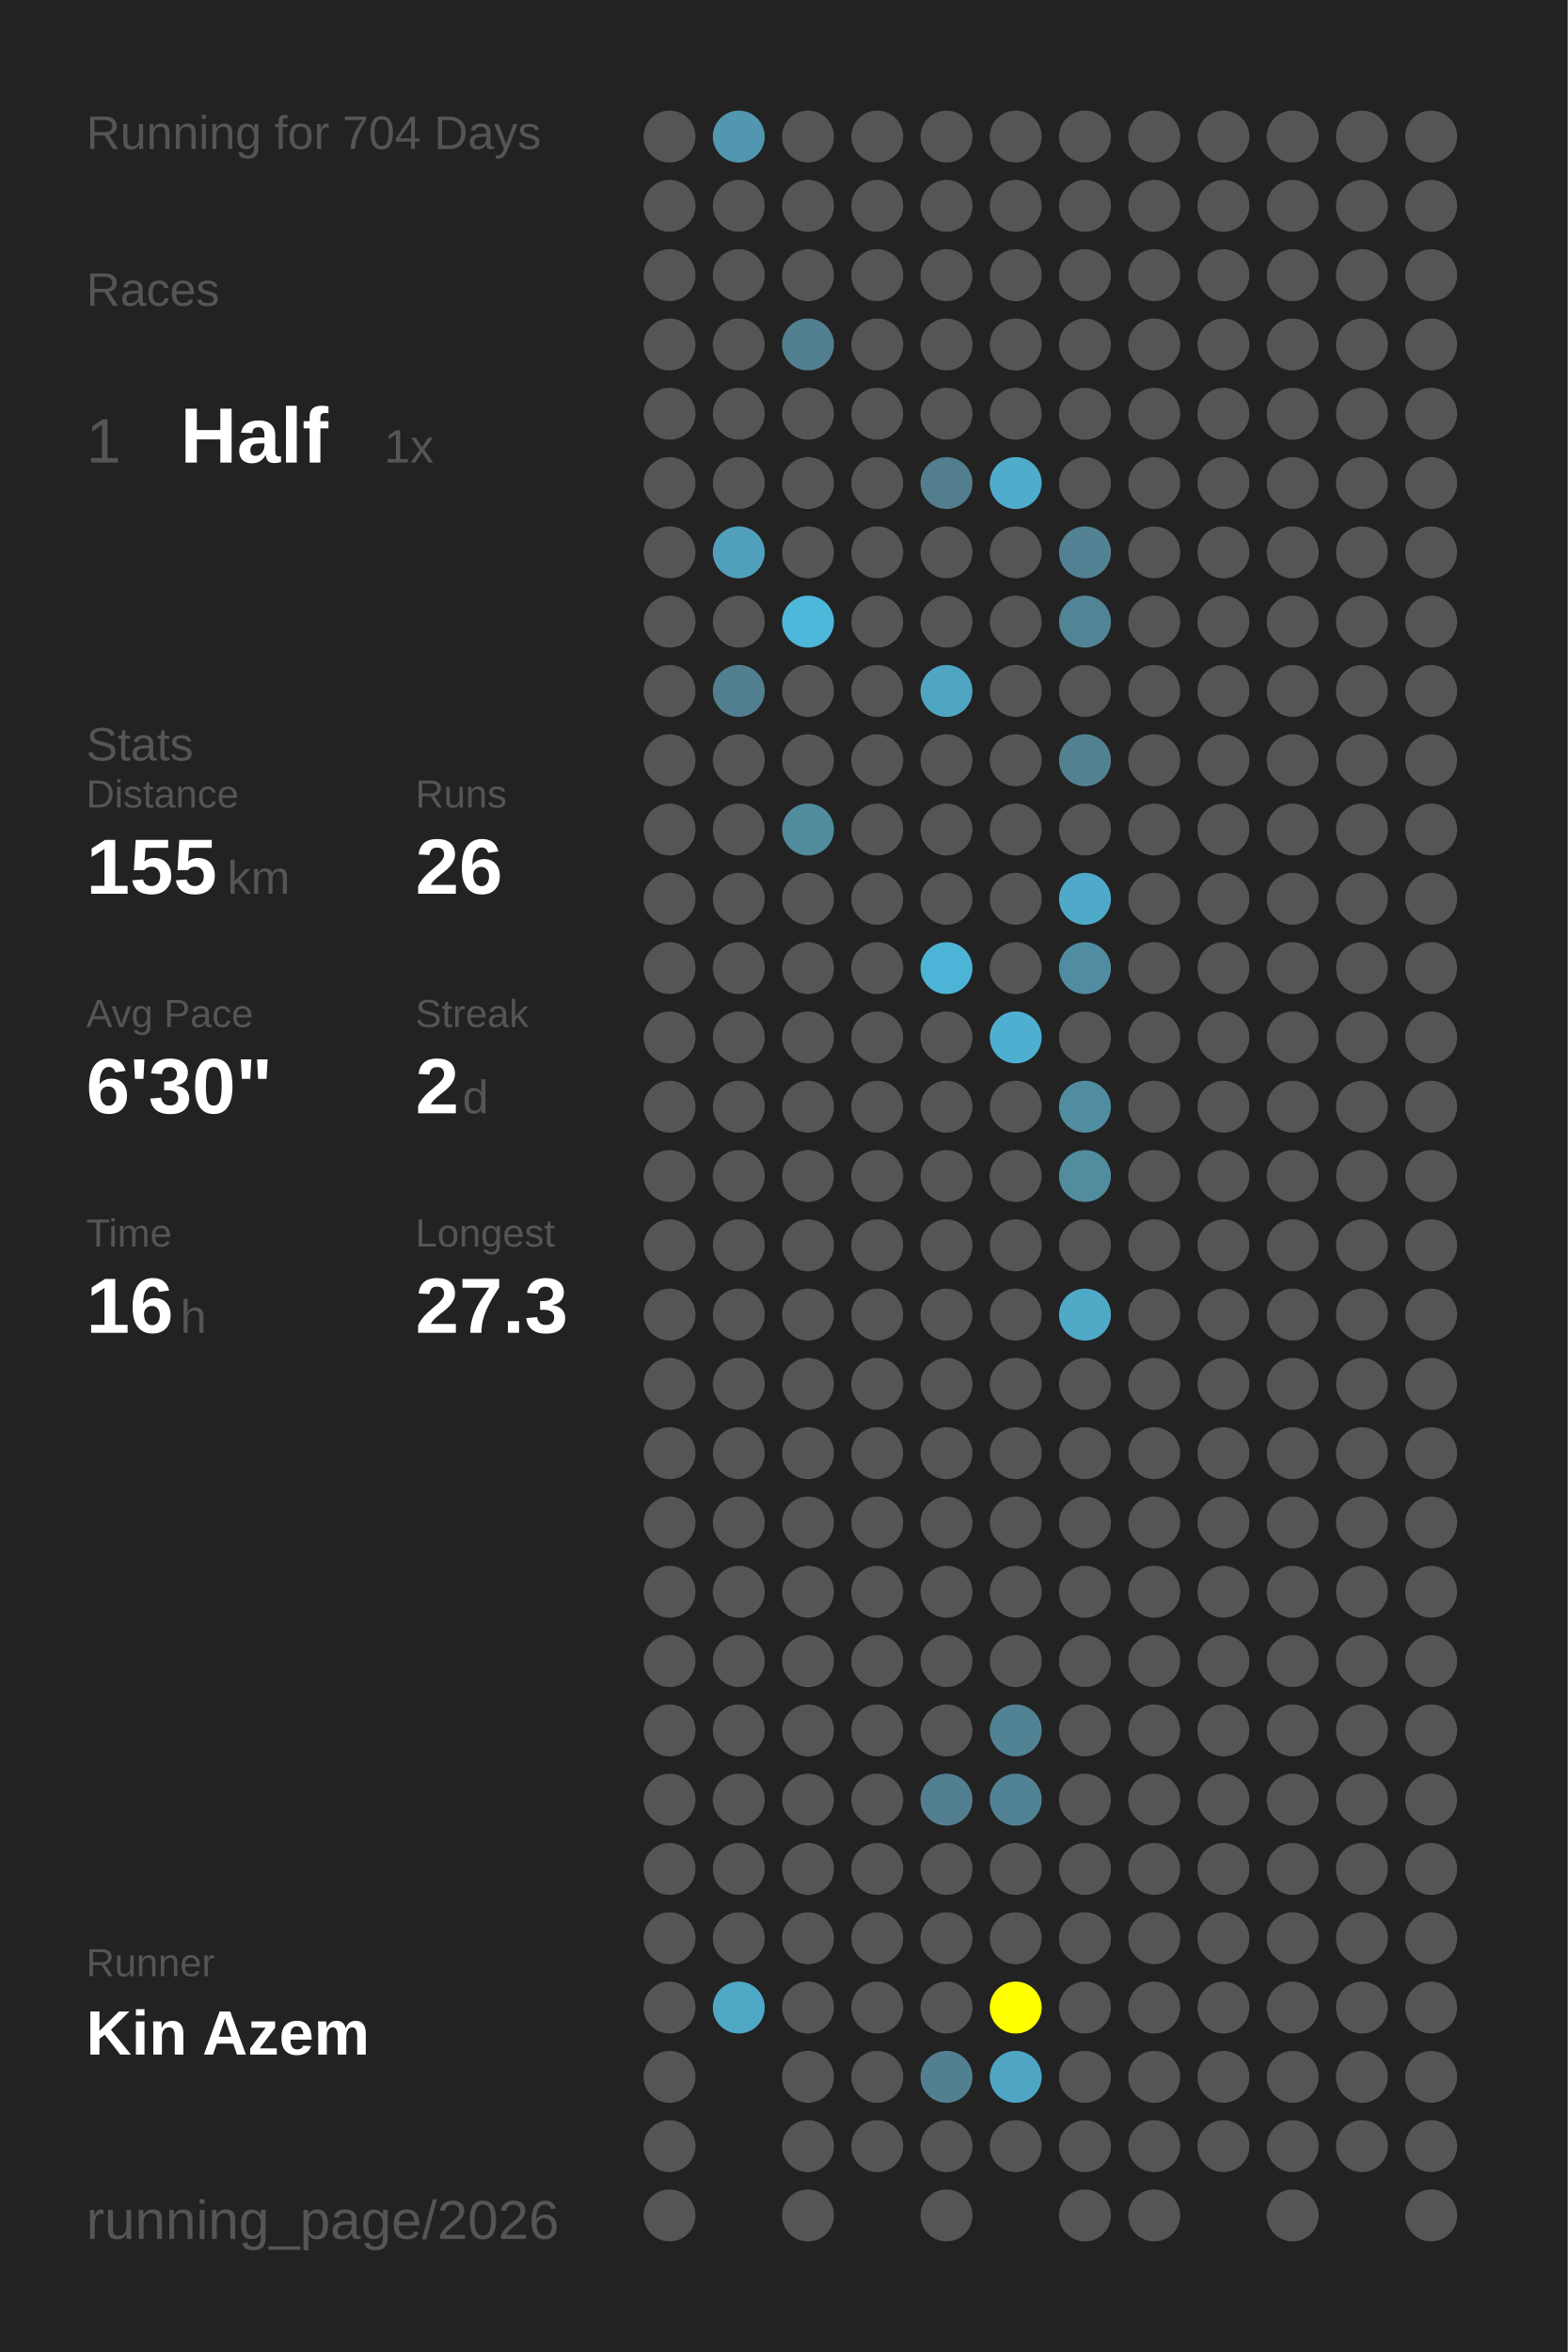
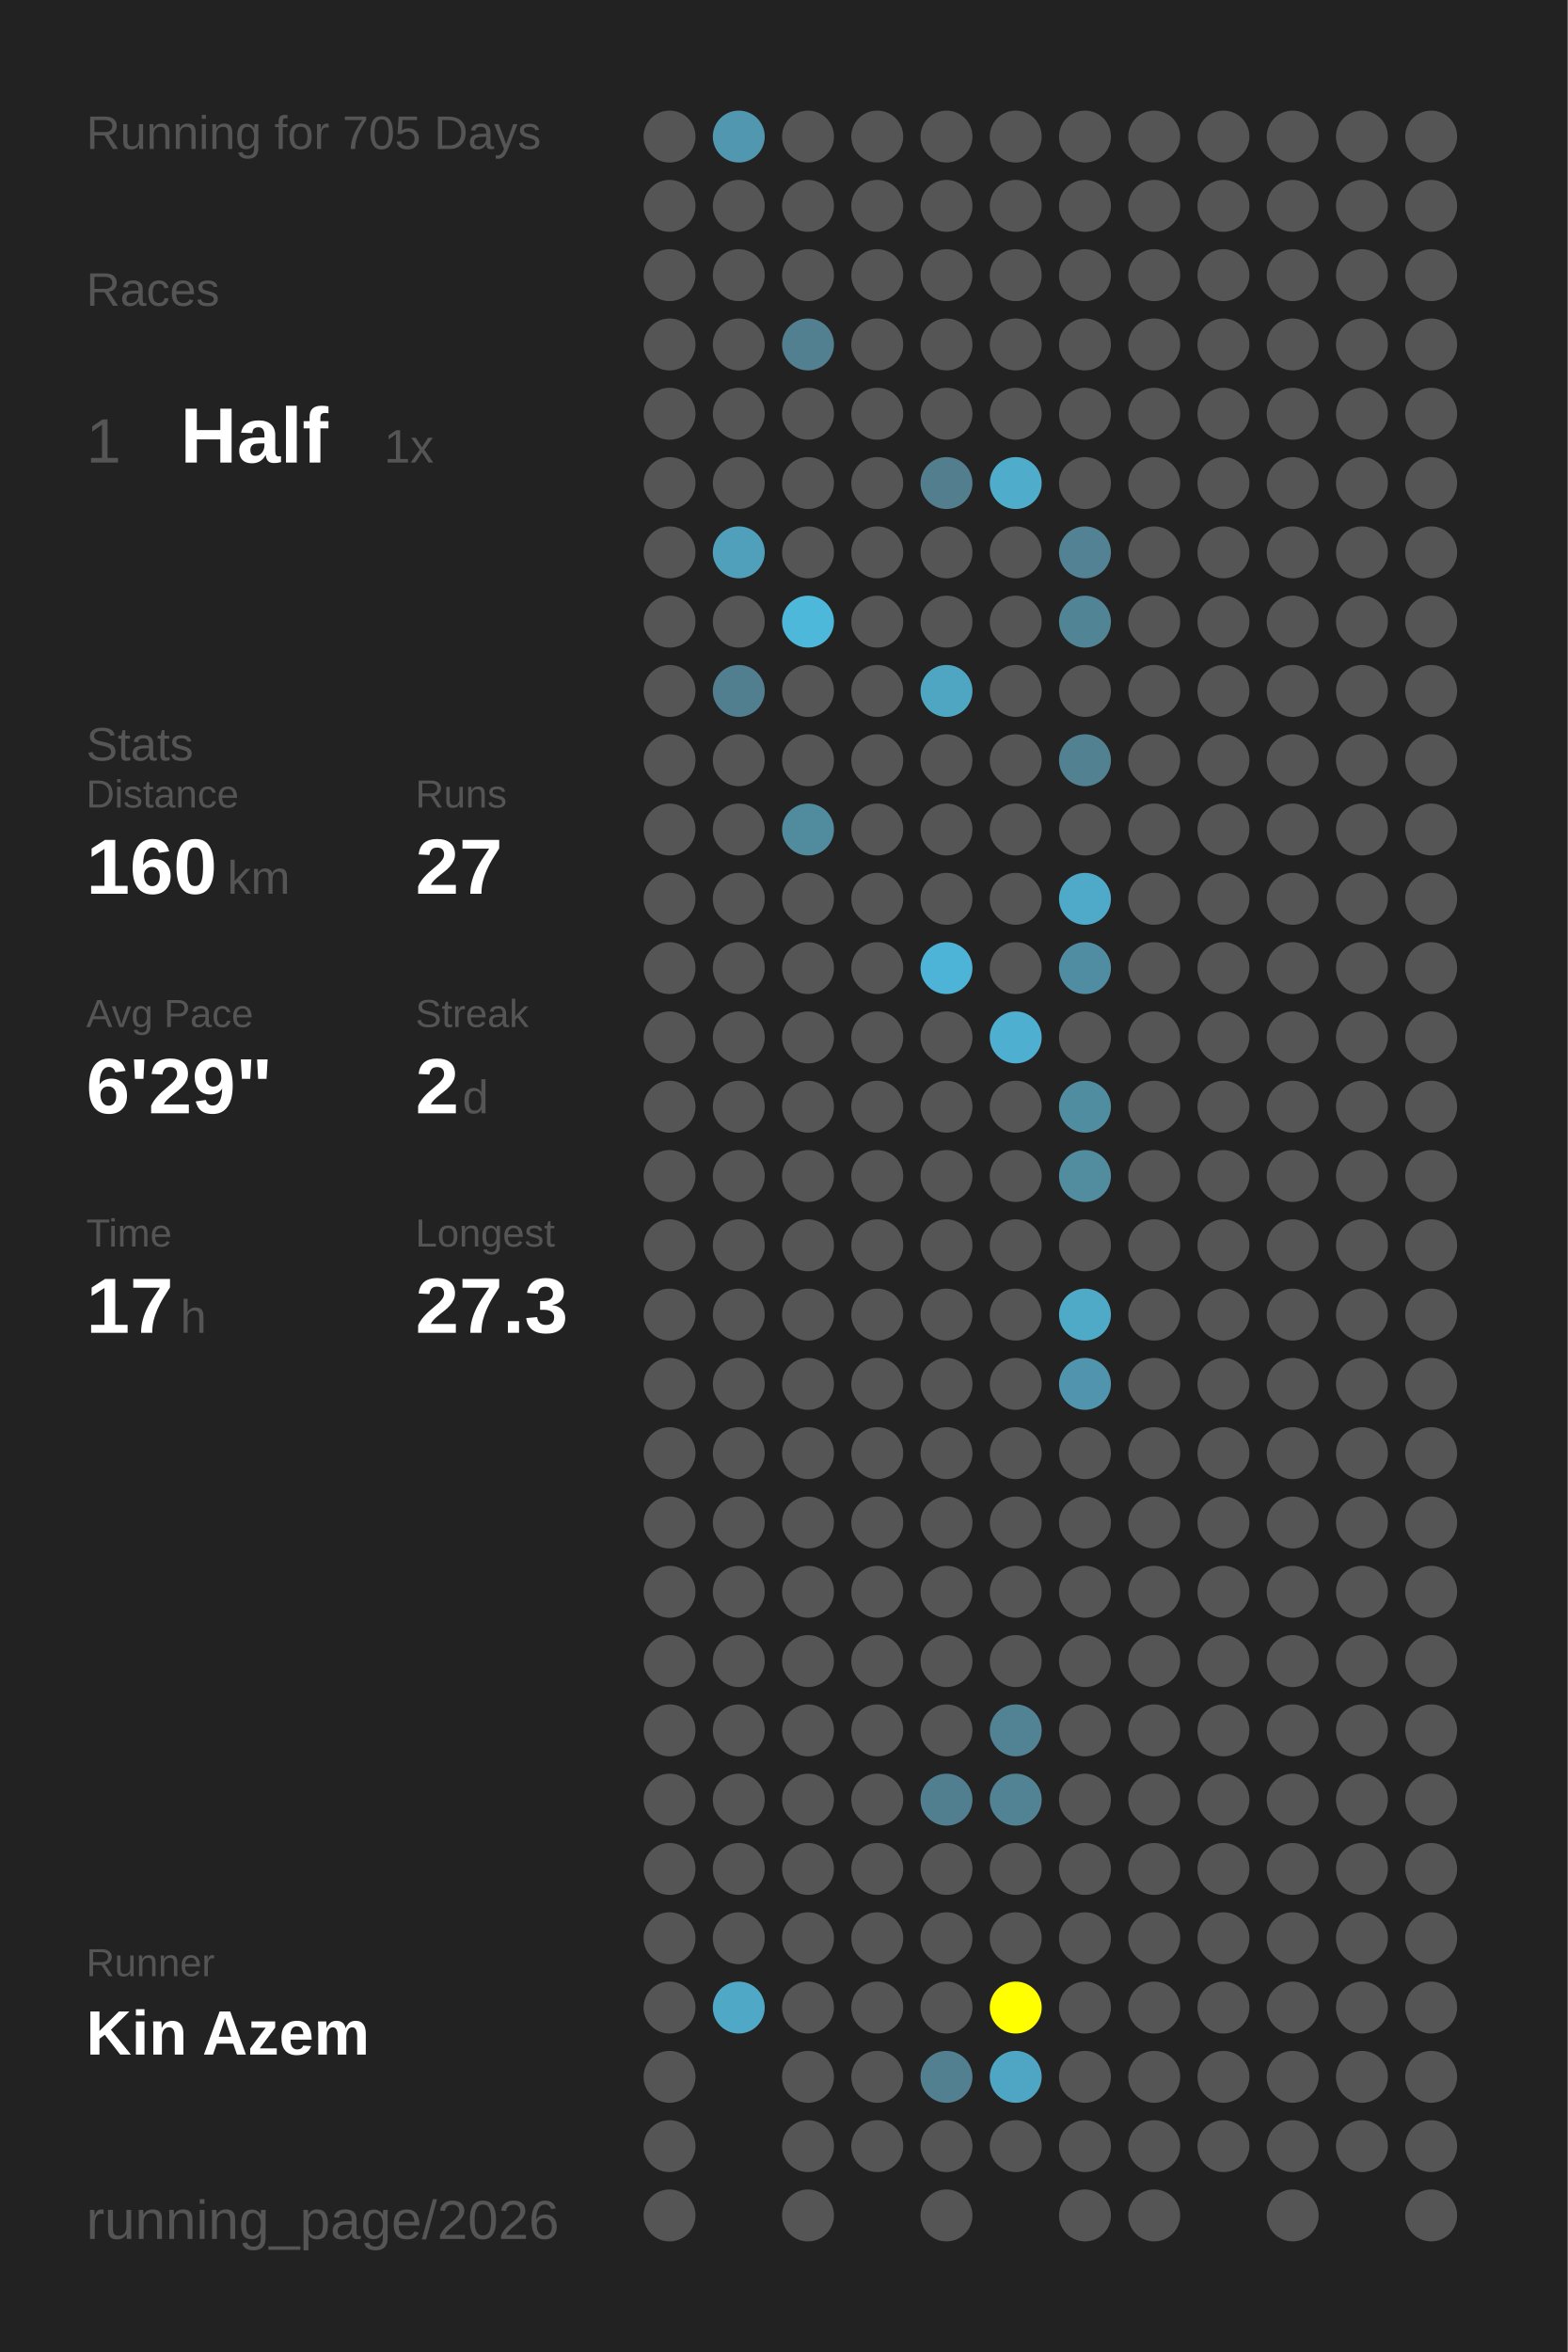
<svg xmlns="http://www.w3.org/2000/svg" baseProfile="full" height="300mm" version="1.1" viewBox="0,0,200,300" width="200mm">
  <defs />
  <rect fill="#222222" height="300" width="200" x="0" y="0" />
-   <text fill="#555555" style="font-size:6px; font-family:Arial;" x="11" y="19">Running for 704 Days</text>
+   <text fill="#555555" style="font-size:6px; font-family:Arial;" x="11" y="19">Running for 705 Days</text>
  <text fill="#555555" style="font-size:6px; font-family:Arial;" x="11" y="39">Races</text>
  <text fill="#555555" style="font-size:8px; font-family:Arial;" x="11" y="59">1</text>
  <text fill="#FFFFFF" style="font-size:10px; font-family:Arial; font-weight:bold;" x="23" y="59">Half</text>
  <text fill="#555555" style="font-size:6px; font-family:Arial;" x="49" y="59">1x</text>
  <text fill="#555555" style="font-size:6px; font-family:Arial;" x="11" y="97">Stats</text>
  <text fill="#555555" style="font-size:5px; font-family:Arial;" x="11" y="103">Distance</text>
-   <text fill="#FFFFFF" style="font-size:10px; font-family:Arial; font-weight:bold;" x="11" y="114">155</text>
+   <text fill="#FFFFFF" style="font-size:10px; font-family:Arial; font-weight:bold;" x="11" y="114">160</text>
  <text fill="#555555" style="font-size:6px; font-family:Arial;" x="29" y="114">km</text>
  <text fill="#555555" style="font-size:5px; font-family:Arial;" x="53" y="103">Runs</text>
-   <text fill="#FFFFFF" style="font-size:10px; font-family:Arial; font-weight:bold;" x="53" y="114">26</text>
+   <text fill="#FFFFFF" style="font-size:10px; font-family:Arial; font-weight:bold;" x="53" y="114">27</text>
  <text fill="#555555" style="font-size:5px; font-family:Arial;" x="11" y="131">Avg Pace</text>
-   <text fill="#FFFFFF" style="font-size:10px; font-family:Arial; font-weight:bold;" x="11" y="142">6'30"</text>
+   <text fill="#FFFFFF" style="font-size:10px; font-family:Arial; font-weight:bold;" x="11" y="142">6'29"</text>
  <text fill="#555555" style="font-size:5px; font-family:Arial;" x="53" y="131">Streak</text>
  <text fill="#FFFFFF" style="font-size:10px; font-family:Arial; font-weight:bold;" x="53" y="142">2</text>
  <text fill="#555555" style="font-size:6px; font-family:Arial;" x="59" y="142">d</text>
  <text fill="#555555" style="font-size:5px; font-family:Arial;" x="11" y="159">Time</text>
-   <text fill="#FFFFFF" style="font-size:10px; font-family:Arial; font-weight:bold;" x="11" y="170">16</text>
+   <text fill="#FFFFFF" style="font-size:10px; font-family:Arial; font-weight:bold;" x="11" y="170">17</text>
  <text fill="#555555" style="font-size:6px; font-family:Arial;" x="23" y="170">h</text>
  <text fill="#555555" style="font-size:5px; font-family:Arial;" x="53" y="159">Longest</text>
  <text fill="#FFFFFF" style="font-size:10px; font-family:Arial; font-weight:bold;" x="53" y="170">27.3</text>
  <text fill="#555555" style="font-size:5px; font-family:Arial;" x="11" y="252.065">Runner</text>
  <text fill="#FFFFFF" style="font-size:8px; font-family:Arial; font-weight:bold;" x="11" y="262.065">Kin Azem</text>
  <text fill="#555555" style="font-size:7px; font-family:Arial;" x="11" y="285.581">running_page/2026</text>
  <circle cx="85.417" cy="17.419" fill="#555555" r="3.312" />
  <circle cx="85.417" cy="26.258" fill="#555555" r="3.312" />
  <circle cx="85.417" cy="35.097" fill="#555555" r="3.312" />
  <circle cx="85.417" cy="43.935" fill="#555555" r="3.312" />
  <circle cx="85.417" cy="52.774" fill="#555555" r="3.312" />
  <circle cx="85.417" cy="61.613" fill="#555555" r="3.312" />
  <circle cx="85.417" cy="70.452" fill="#555555" r="3.312" />
  <circle cx="85.417" cy="79.29" fill="#555555" r="3.312" />
  <circle cx="85.417" cy="88.129" fill="#555555" r="3.312" />
  <circle cx="85.417" cy="96.968" fill="#555555" r="3.312" />
  <circle cx="85.417" cy="105.806" fill="#555555" r="3.312" />
  <circle cx="85.417" cy="114.645" fill="#555555" r="3.312" />
  <circle cx="85.417" cy="123.484" fill="#555555" r="3.312" />
  <circle cx="85.417" cy="132.323" fill="#555555" r="3.312" />
  <circle cx="85.417" cy="141.161" fill="#555555" r="3.312" />
  <circle cx="85.417" cy="150" fill="#555555" r="3.312" />
  <circle cx="85.417" cy="158.839" fill="#555555" r="3.312" />
  <circle cx="85.417" cy="167.677" fill="#555555" r="3.312" />
  <circle cx="85.417" cy="176.516" fill="#555555" r="3.312" />
  <circle cx="85.417" cy="185.355" fill="#555555" r="3.312" />
  <circle cx="85.417" cy="194.194" fill="#555555" r="3.312" />
  <circle cx="85.417" cy="203.032" fill="#555555" r="3.312" />
  <circle cx="85.417" cy="211.871" fill="#555555" r="3.312" />
  <circle cx="85.417" cy="220.71" fill="#555555" r="3.312" />
  <circle cx="85.417" cy="229.548" fill="#555555" r="3.312" />
  <circle cx="85.417" cy="238.387" fill="#555555" r="3.312" />
  <circle cx="85.417" cy="247.226" fill="#555555" r="3.312" />
  <circle cx="85.417" cy="256.065" fill="#555555" r="3.312" />
  <circle cx="85.417" cy="264.903" fill="#555555" r="3.312" />
  <circle cx="85.417" cy="273.742" fill="#555555" r="3.312" />
  <circle cx="85.417" cy="282.581" fill="#555555" r="3.312" />
  <circle cx="94.25" cy="17.419" fill="#5097af" r="3.312" />
  <circle cx="94.25" cy="26.258" fill="#555555" r="3.312" />
  <circle cx="94.25" cy="35.097" fill="#555555" r="3.312" />
  <circle cx="94.25" cy="43.935" fill="#555555" r="3.312" />
  <circle cx="94.25" cy="52.774" fill="#555555" r="3.312" />
  <circle cx="94.25" cy="61.613" fill="#555555" r="3.312" />
  <circle cx="94.25" cy="70.452" fill="#50a0bb" r="3.312" />
  <circle cx="94.25" cy="79.29" fill="#555555" r="3.312" />
  <circle cx="94.25" cy="88.129" fill="#527f8f" r="3.312" />
  <circle cx="94.25" cy="96.968" fill="#555555" r="3.312" />
  <circle cx="94.25" cy="105.806" fill="#555555" r="3.312" />
  <circle cx="94.25" cy="114.645" fill="#555555" r="3.312" />
  <circle cx="94.25" cy="123.484" fill="#555555" r="3.312" />
  <circle cx="94.25" cy="132.323" fill="#555555" r="3.312" />
  <circle cx="94.25" cy="141.161" fill="#555555" r="3.312" />
  <circle cx="94.25" cy="150" fill="#555555" r="3.312" />
  <circle cx="94.25" cy="158.839" fill="#555555" r="3.312" />
  <circle cx="94.25" cy="167.677" fill="#555555" r="3.312" />
  <circle cx="94.25" cy="176.516" fill="#555555" r="3.312" />
  <circle cx="94.25" cy="185.355" fill="#555555" r="3.312" />
  <circle cx="94.25" cy="194.194" fill="#555555" r="3.312" />
  <circle cx="94.25" cy="203.032" fill="#555555" r="3.312" />
  <circle cx="94.25" cy="211.871" fill="#555555" r="3.312" />
  <circle cx="94.25" cy="220.71" fill="#555555" r="3.312" />
  <circle cx="94.25" cy="229.548" fill="#555555" r="3.312" />
  <circle cx="94.25" cy="238.387" fill="#555555" r="3.312" />
  <circle cx="94.25" cy="247.226" fill="#555555" r="3.312" />
  <circle cx="94.25" cy="256.065" fill="#4fa8c6" r="3.312" />
  <circle cx="103.083" cy="17.419" fill="#555555" r="3.312" />
  <circle cx="103.083" cy="26.258" fill="#555555" r="3.312" />
  <circle cx="103.083" cy="35.097" fill="#555555" r="3.312" />
  <circle cx="103.083" cy="43.935" fill="#528090" r="3.312" />
  <circle cx="103.083" cy="52.774" fill="#555555" r="3.312" />
  <circle cx="103.083" cy="61.613" fill="#555555" r="3.312" />
  <circle cx="103.083" cy="70.452" fill="#555555" r="3.312" />
  <circle cx="103.083" cy="79.29" fill="#4eb8db" r="3.312" />
  <circle cx="103.083" cy="88.129" fill="#555555" r="3.312" />
  <circle cx="103.083" cy="96.968" fill="#555555" r="3.312" />
  <circle cx="103.083" cy="105.806" fill="#518b9e" r="3.312" />
  <circle cx="103.083" cy="114.645" fill="#555555" r="3.312" />
  <circle cx="103.083" cy="123.484" fill="#555555" r="3.312" />
  <circle cx="103.083" cy="132.323" fill="#555555" r="3.312" />
  <circle cx="103.083" cy="141.161" fill="#555555" r="3.312" />
  <circle cx="103.083" cy="150" fill="#555555" r="3.312" />
  <circle cx="103.083" cy="158.839" fill="#555555" r="3.312" />
  <circle cx="103.083" cy="167.677" fill="#555555" r="3.312" />
  <circle cx="103.083" cy="176.516" fill="#555555" r="3.312" />
  <circle cx="103.083" cy="185.355" fill="#555555" r="3.312" />
  <circle cx="103.083" cy="194.194" fill="#555555" r="3.312" />
  <circle cx="103.083" cy="203.032" fill="#555555" r="3.312" />
  <circle cx="103.083" cy="211.871" fill="#555555" r="3.312" />
  <circle cx="103.083" cy="220.71" fill="#555555" r="3.312" />
  <circle cx="103.083" cy="229.548" fill="#555555" r="3.312" />
  <circle cx="103.083" cy="238.387" fill="#555555" r="3.312" />
  <circle cx="103.083" cy="247.226" fill="#555555" r="3.312" />
  <circle cx="103.083" cy="256.065" fill="#555555" r="3.312" />
  <circle cx="103.083" cy="264.903" fill="#555555" r="3.312" />
  <circle cx="103.083" cy="273.742" fill="#555555" r="3.312" />
  <circle cx="103.083" cy="282.581" fill="#555555" r="3.312" />
  <circle cx="111.917" cy="17.419" fill="#555555" r="3.312" />
  <circle cx="111.917" cy="26.258" fill="#555555" r="3.312" />
  <circle cx="111.917" cy="35.097" fill="#555555" r="3.312" />
  <circle cx="111.917" cy="43.935" fill="#555555" r="3.312" />
  <circle cx="111.917" cy="52.774" fill="#555555" r="3.312" />
  <circle cx="111.917" cy="61.613" fill="#555555" r="3.312" />
  <circle cx="111.917" cy="70.452" fill="#555555" r="3.312" />
  <circle cx="111.917" cy="79.29" fill="#555555" r="3.312" />
  <circle cx="111.917" cy="88.129" fill="#555555" r="3.312" />
  <circle cx="111.917" cy="96.968" fill="#555555" r="3.312" />
  <circle cx="111.917" cy="105.806" fill="#555555" r="3.312" />
  <circle cx="111.917" cy="114.645" fill="#555555" r="3.312" />
  <circle cx="111.917" cy="123.484" fill="#555555" r="3.312" />
  <circle cx="111.917" cy="132.323" fill="#555555" r="3.312" />
  <circle cx="111.917" cy="141.161" fill="#555555" r="3.312" />
  <circle cx="111.917" cy="150" fill="#555555" r="3.312" />
  <circle cx="111.917" cy="158.839" fill="#555555" r="3.312" />
  <circle cx="111.917" cy="167.677" fill="#555555" r="3.312" />
  <circle cx="111.917" cy="176.516" fill="#555555" r="3.312" />
  <circle cx="111.917" cy="185.355" fill="#555555" r="3.312" />
  <circle cx="111.917" cy="194.194" fill="#555555" r="3.312" />
  <circle cx="111.917" cy="203.032" fill="#555555" r="3.312" />
  <circle cx="111.917" cy="211.871" fill="#555555" r="3.312" />
  <circle cx="111.917" cy="220.71" fill="#555555" r="3.312" />
  <circle cx="111.917" cy="229.548" fill="#555555" r="3.312" />
  <circle cx="111.917" cy="238.387" fill="#555555" r="3.312" />
  <circle cx="111.917" cy="247.226" fill="#555555" r="3.312" />
  <circle cx="111.917" cy="256.065" fill="#555555" r="3.312" />
  <circle cx="111.917" cy="264.903" fill="#555555" r="3.312" />
  <circle cx="111.917" cy="273.742" fill="#555555" r="3.312" />
  <circle cx="120.75" cy="17.419" fill="#555555" r="3.312" />
  <circle cx="120.75" cy="26.258" fill="#555555" r="3.312" />
  <circle cx="120.75" cy="35.097" fill="#555555" r="3.312" />
  <circle cx="120.75" cy="43.935" fill="#555555" r="3.312" />
  <circle cx="120.75" cy="52.774" fill="#555555" r="3.312" />
  <circle cx="120.75" cy="61.613" fill="#527e8d" r="3.312" />
  <circle cx="120.75" cy="70.452" fill="#555555" r="3.312" />
  <circle cx="120.75" cy="79.29" fill="#555555" r="3.312" />
  <circle cx="120.75" cy="88.129" fill="#4fa6c3" r="3.312" />
  <circle cx="120.75" cy="96.968" fill="#555555" r="3.312" />
  <circle cx="120.75" cy="105.806" fill="#555555" r="3.312" />
  <circle cx="120.75" cy="114.645" fill="#555555" r="3.312" />
  <circle cx="120.75" cy="123.484" fill="#4eb4d7" r="3.312" />
  <circle cx="120.75" cy="132.323" fill="#555555" r="3.312" />
  <circle cx="120.75" cy="141.161" fill="#555555" r="3.312" />
  <circle cx="120.75" cy="150" fill="#555555" r="3.312" />
  <circle cx="120.75" cy="158.839" fill="#555555" r="3.312" />
  <circle cx="120.75" cy="167.677" fill="#555555" r="3.312" />
  <circle cx="120.75" cy="176.516" fill="#555555" r="3.312" />
  <circle cx="120.75" cy="185.355" fill="#555555" r="3.312" />
  <circle cx="120.75" cy="194.194" fill="#555555" r="3.312" />
  <circle cx="120.75" cy="203.032" fill="#555555" r="3.312" />
  <circle cx="120.75" cy="211.871" fill="#555555" r="3.312" />
  <circle cx="120.75" cy="220.71" fill="#555555" r="3.312" />
  <circle cx="120.75" cy="229.548" fill="#527f8f" r="3.312" />
  <circle cx="120.75" cy="238.387" fill="#555555" r="3.312" />
  <circle cx="120.75" cy="247.226" fill="#555555" r="3.312" />
  <circle cx="120.75" cy="256.065" fill="#555555" r="3.312" />
  <circle cx="120.75" cy="264.903" fill="#528090" r="3.312" />
  <circle cx="120.75" cy="273.742" fill="#555555" r="3.312" />
  <circle cx="120.75" cy="282.581" fill="#555555" r="3.312" />
  <circle cx="129.583" cy="17.419" fill="#555555" r="3.312" />
  <circle cx="129.583" cy="26.258" fill="#555555" r="3.312" />
  <circle cx="129.583" cy="35.097" fill="#555555" r="3.312" />
  <circle cx="129.583" cy="43.935" fill="#555555" r="3.312" />
  <circle cx="129.583" cy="52.774" fill="#555555" r="3.312" />
  <circle cx="129.583" cy="61.613" fill="#4faccb" r="3.312" />
  <circle cx="129.583" cy="70.452" fill="#555555" r="3.312" />
  <circle cx="129.583" cy="79.29" fill="#555555" r="3.312" />
  <circle cx="129.583" cy="88.129" fill="#555555" r="3.312" />
  <circle cx="129.583" cy="96.968" fill="#555555" r="3.312" />
  <circle cx="129.583" cy="105.806" fill="#555555" r="3.312" />
  <circle cx="129.583" cy="114.645" fill="#555555" r="3.312" />
  <circle cx="129.583" cy="123.484" fill="#555555" r="3.312" />
  <circle cx="129.583" cy="132.323" fill="#4fafd0" r="3.312" />
  <circle cx="129.583" cy="141.161" fill="#555555" r="3.312" />
  <circle cx="129.583" cy="150" fill="#555555" r="3.312" />
  <circle cx="129.583" cy="158.839" fill="#555555" r="3.312" />
  <circle cx="129.583" cy="167.677" fill="#555555" r="3.312" />
  <circle cx="129.583" cy="176.516" fill="#555555" r="3.312" />
  <circle cx="129.583" cy="185.355" fill="#555555" r="3.312" />
  <circle cx="129.583" cy="194.194" fill="#555555" r="3.312" />
  <circle cx="129.583" cy="203.032" fill="#555555" r="3.312" />
  <circle cx="129.583" cy="211.871" fill="#555555" r="3.312" />
  <circle cx="129.583" cy="220.71" fill="#528394" r="3.312" />
  <circle cx="129.583" cy="229.548" fill="#528394" r="3.312" />
  <circle cx="129.583" cy="238.387" fill="#555555" r="3.312" />
  <circle cx="129.583" cy="247.226" fill="#555555" r="3.312" />
  <circle cx="129.583" cy="256.065" fill="#FFFF00" r="3.312" />
  <circle cx="129.583" cy="264.903" fill="#4fa6c4" r="3.312" />
  <circle cx="129.583" cy="273.742" fill="#555555" r="3.312" />
  <circle cx="138.417" cy="17.419" fill="#555555" r="3.312" />
  <circle cx="138.417" cy="26.258" fill="#555555" r="3.312" />
  <circle cx="138.417" cy="35.097" fill="#555555" r="3.312" />
  <circle cx="138.417" cy="43.935" fill="#555555" r="3.312" />
  <circle cx="138.417" cy="52.774" fill="#555555" r="3.312" />
  <circle cx="138.417" cy="61.613" fill="#555555" r="3.312" />
  <circle cx="138.417" cy="70.452" fill="#528293" r="3.312" />
  <circle cx="138.417" cy="79.29" fill="#518495" r="3.312" />
  <circle cx="138.417" cy="88.129" fill="#555555" r="3.312" />
  <circle cx="138.417" cy="96.968" fill="#528292" r="3.312" />
  <circle cx="138.417" cy="105.806" fill="#555555" r="3.312" />
  <circle cx="138.417" cy="114.645" fill="#4faac9" r="3.312" />
  <circle cx="138.417" cy="123.484" fill="#518da2" r="3.312" />
  <circle cx="138.417" cy="132.323" fill="#555555" r="3.312" />
  <circle cx="138.417" cy="141.161" fill="#518da1" r="3.312" />
  <circle cx="138.417" cy="150" fill="#518c9f" r="3.312" />
  <circle cx="138.417" cy="158.839" fill="#555555" r="3.312" />
  <circle cx="138.417" cy="167.677" fill="#4faac8" r="3.312" />
-   <circle cx="138.417" cy="176.516" fill="#555555" r="3.312" />
+   <circle cx="138.417" cy="176.516" fill="#5095ad" r="3.312" />
  <circle cx="138.417" cy="185.355" fill="#555555" r="3.312" />
  <circle cx="138.417" cy="194.194" fill="#555555" r="3.312" />
  <circle cx="138.417" cy="203.032" fill="#555555" r="3.312" />
  <circle cx="138.417" cy="211.871" fill="#555555" r="3.312" />
  <circle cx="138.417" cy="220.71" fill="#555555" r="3.312" />
  <circle cx="138.417" cy="229.548" fill="#555555" r="3.312" />
  <circle cx="138.417" cy="238.387" fill="#555555" r="3.312" />
  <circle cx="138.417" cy="247.226" fill="#555555" r="3.312" />
  <circle cx="138.417" cy="256.065" fill="#555555" r="3.312" />
  <circle cx="138.417" cy="264.903" fill="#555555" r="3.312" />
  <circle cx="138.417" cy="273.742" fill="#555555" r="3.312" />
  <circle cx="138.417" cy="282.581" fill="#555555" r="3.312" />
  <circle cx="147.25" cy="17.419" fill="#555555" r="3.312" />
  <circle cx="147.25" cy="26.258" fill="#555555" r="3.312" />
  <circle cx="147.25" cy="35.097" fill="#555555" r="3.312" />
  <circle cx="147.25" cy="43.935" fill="#555555" r="3.312" />
  <circle cx="147.25" cy="52.774" fill="#555555" r="3.312" />
  <circle cx="147.25" cy="61.613" fill="#555555" r="3.312" />
  <circle cx="147.25" cy="70.452" fill="#555555" r="3.312" />
  <circle cx="147.25" cy="79.29" fill="#555555" r="3.312" />
  <circle cx="147.25" cy="88.129" fill="#555555" r="3.312" />
  <circle cx="147.25" cy="96.968" fill="#555555" r="3.312" />
  <circle cx="147.25" cy="105.806" fill="#555555" r="3.312" />
  <circle cx="147.25" cy="114.645" fill="#555555" r="3.312" />
  <circle cx="147.25" cy="123.484" fill="#555555" r="3.312" />
  <circle cx="147.25" cy="132.323" fill="#555555" r="3.312" />
  <circle cx="147.25" cy="141.161" fill="#555555" r="3.312" />
  <circle cx="147.25" cy="150" fill="#555555" r="3.312" />
  <circle cx="147.25" cy="158.839" fill="#555555" r="3.312" />
  <circle cx="147.25" cy="167.677" fill="#555555" r="3.312" />
  <circle cx="147.25" cy="176.516" fill="#555555" r="3.312" />
  <circle cx="147.25" cy="185.355" fill="#555555" r="3.312" />
  <circle cx="147.25" cy="194.194" fill="#555555" r="3.312" />
  <circle cx="147.25" cy="203.032" fill="#555555" r="3.312" />
  <circle cx="147.25" cy="211.871" fill="#555555" r="3.312" />
  <circle cx="147.25" cy="220.71" fill="#555555" r="3.312" />
  <circle cx="147.25" cy="229.548" fill="#555555" r="3.312" />
  <circle cx="147.25" cy="238.387" fill="#555555" r="3.312" />
  <circle cx="147.25" cy="247.226" fill="#555555" r="3.312" />
  <circle cx="147.25" cy="256.065" fill="#555555" r="3.312" />
  <circle cx="147.25" cy="264.903" fill="#555555" r="3.312" />
  <circle cx="147.25" cy="273.742" fill="#555555" r="3.312" />
  <circle cx="147.25" cy="282.581" fill="#555555" r="3.312" />
  <circle cx="156.083" cy="17.419" fill="#555555" r="3.312" />
  <circle cx="156.083" cy="26.258" fill="#555555" r="3.312" />
  <circle cx="156.083" cy="35.097" fill="#555555" r="3.312" />
  <circle cx="156.083" cy="43.935" fill="#555555" r="3.312" />
  <circle cx="156.083" cy="52.774" fill="#555555" r="3.312" />
  <circle cx="156.083" cy="61.613" fill="#555555" r="3.312" />
  <circle cx="156.083" cy="70.452" fill="#555555" r="3.312" />
  <circle cx="156.083" cy="79.29" fill="#555555" r="3.312" />
  <circle cx="156.083" cy="88.129" fill="#555555" r="3.312" />
  <circle cx="156.083" cy="96.968" fill="#555555" r="3.312" />
  <circle cx="156.083" cy="105.806" fill="#555555" r="3.312" />
  <circle cx="156.083" cy="114.645" fill="#555555" r="3.312" />
  <circle cx="156.083" cy="123.484" fill="#555555" r="3.312" />
  <circle cx="156.083" cy="132.323" fill="#555555" r="3.312" />
  <circle cx="156.083" cy="141.161" fill="#555555" r="3.312" />
  <circle cx="156.083" cy="150" fill="#555555" r="3.312" />
  <circle cx="156.083" cy="158.839" fill="#555555" r="3.312" />
  <circle cx="156.083" cy="167.677" fill="#555555" r="3.312" />
  <circle cx="156.083" cy="176.516" fill="#555555" r="3.312" />
  <circle cx="156.083" cy="185.355" fill="#555555" r="3.312" />
  <circle cx="156.083" cy="194.194" fill="#555555" r="3.312" />
  <circle cx="156.083" cy="203.032" fill="#555555" r="3.312" />
  <circle cx="156.083" cy="211.871" fill="#555555" r="3.312" />
  <circle cx="156.083" cy="220.71" fill="#555555" r="3.312" />
  <circle cx="156.083" cy="229.548" fill="#555555" r="3.312" />
  <circle cx="156.083" cy="238.387" fill="#555555" r="3.312" />
  <circle cx="156.083" cy="247.226" fill="#555555" r="3.312" />
  <circle cx="156.083" cy="256.065" fill="#555555" r="3.312" />
  <circle cx="156.083" cy="264.903" fill="#555555" r="3.312" />
  <circle cx="156.083" cy="273.742" fill="#555555" r="3.312" />
  <circle cx="164.917" cy="17.419" fill="#555555" r="3.312" />
  <circle cx="164.917" cy="26.258" fill="#555555" r="3.312" />
  <circle cx="164.917" cy="35.097" fill="#555555" r="3.312" />
  <circle cx="164.917" cy="43.935" fill="#555555" r="3.312" />
  <circle cx="164.917" cy="52.774" fill="#555555" r="3.312" />
  <circle cx="164.917" cy="61.613" fill="#555555" r="3.312" />
  <circle cx="164.917" cy="70.452" fill="#555555" r="3.312" />
  <circle cx="164.917" cy="79.29" fill="#555555" r="3.312" />
  <circle cx="164.917" cy="88.129" fill="#555555" r="3.312" />
  <circle cx="164.917" cy="96.968" fill="#555555" r="3.312" />
  <circle cx="164.917" cy="105.806" fill="#555555" r="3.312" />
  <circle cx="164.917" cy="114.645" fill="#555555" r="3.312" />
  <circle cx="164.917" cy="123.484" fill="#555555" r="3.312" />
  <circle cx="164.917" cy="132.323" fill="#555555" r="3.312" />
  <circle cx="164.917" cy="141.161" fill="#555555" r="3.312" />
  <circle cx="164.917" cy="150" fill="#555555" r="3.312" />
  <circle cx="164.917" cy="158.839" fill="#555555" r="3.312" />
  <circle cx="164.917" cy="167.677" fill="#555555" r="3.312" />
  <circle cx="164.917" cy="176.516" fill="#555555" r="3.312" />
  <circle cx="164.917" cy="185.355" fill="#555555" r="3.312" />
  <circle cx="164.917" cy="194.194" fill="#555555" r="3.312" />
  <circle cx="164.917" cy="203.032" fill="#555555" r="3.312" />
  <circle cx="164.917" cy="211.871" fill="#555555" r="3.312" />
  <circle cx="164.917" cy="220.71" fill="#555555" r="3.312" />
  <circle cx="164.917" cy="229.548" fill="#555555" r="3.312" />
  <circle cx="164.917" cy="238.387" fill="#555555" r="3.312" />
  <circle cx="164.917" cy="247.226" fill="#555555" r="3.312" />
  <circle cx="164.917" cy="256.065" fill="#555555" r="3.312" />
  <circle cx="164.917" cy="264.903" fill="#555555" r="3.312" />
  <circle cx="164.917" cy="273.742" fill="#555555" r="3.312" />
  <circle cx="164.917" cy="282.581" fill="#555555" r="3.312" />
  <circle cx="173.75" cy="17.419" fill="#555555" r="3.312" />
  <circle cx="173.75" cy="26.258" fill="#555555" r="3.312" />
  <circle cx="173.75" cy="35.097" fill="#555555" r="3.312" />
  <circle cx="173.75" cy="43.935" fill="#555555" r="3.312" />
  <circle cx="173.75" cy="52.774" fill="#555555" r="3.312" />
  <circle cx="173.75" cy="61.613" fill="#555555" r="3.312" />
  <circle cx="173.75" cy="70.452" fill="#555555" r="3.312" />
  <circle cx="173.75" cy="79.29" fill="#555555" r="3.312" />
  <circle cx="173.75" cy="88.129" fill="#555555" r="3.312" />
  <circle cx="173.75" cy="96.968" fill="#555555" r="3.312" />
  <circle cx="173.75" cy="105.806" fill="#555555" r="3.312" />
  <circle cx="173.75" cy="114.645" fill="#555555" r="3.312" />
  <circle cx="173.75" cy="123.484" fill="#555555" r="3.312" />
  <circle cx="173.75" cy="132.323" fill="#555555" r="3.312" />
  <circle cx="173.75" cy="141.161" fill="#555555" r="3.312" />
  <circle cx="173.75" cy="150" fill="#555555" r="3.312" />
  <circle cx="173.75" cy="158.839" fill="#555555" r="3.312" />
  <circle cx="173.75" cy="167.677" fill="#555555" r="3.312" />
  <circle cx="173.75" cy="176.516" fill="#555555" r="3.312" />
  <circle cx="173.75" cy="185.355" fill="#555555" r="3.312" />
  <circle cx="173.75" cy="194.194" fill="#555555" r="3.312" />
  <circle cx="173.75" cy="203.032" fill="#555555" r="3.312" />
  <circle cx="173.75" cy="211.871" fill="#555555" r="3.312" />
  <circle cx="173.75" cy="220.71" fill="#555555" r="3.312" />
  <circle cx="173.75" cy="229.548" fill="#555555" r="3.312" />
  <circle cx="173.75" cy="238.387" fill="#555555" r="3.312" />
  <circle cx="173.75" cy="247.226" fill="#555555" r="3.312" />
  <circle cx="173.75" cy="256.065" fill="#555555" r="3.312" />
  <circle cx="173.75" cy="264.903" fill="#555555" r="3.312" />
  <circle cx="173.75" cy="273.742" fill="#555555" r="3.312" />
  <circle cx="182.583" cy="17.419" fill="#555555" r="3.312" />
  <circle cx="182.583" cy="26.258" fill="#555555" r="3.312" />
  <circle cx="182.583" cy="35.097" fill="#555555" r="3.312" />
  <circle cx="182.583" cy="43.935" fill="#555555" r="3.312" />
  <circle cx="182.583" cy="52.774" fill="#555555" r="3.312" />
  <circle cx="182.583" cy="61.613" fill="#555555" r="3.312" />
  <circle cx="182.583" cy="70.452" fill="#555555" r="3.312" />
  <circle cx="182.583" cy="79.29" fill="#555555" r="3.312" />
  <circle cx="182.583" cy="88.129" fill="#555555" r="3.312" />
  <circle cx="182.583" cy="96.968" fill="#555555" r="3.312" />
  <circle cx="182.583" cy="105.806" fill="#555555" r="3.312" />
  <circle cx="182.583" cy="114.645" fill="#555555" r="3.312" />
  <circle cx="182.583" cy="123.484" fill="#555555" r="3.312" />
  <circle cx="182.583" cy="132.323" fill="#555555" r="3.312" />
  <circle cx="182.583" cy="141.161" fill="#555555" r="3.312" />
  <circle cx="182.583" cy="150" fill="#555555" r="3.312" />
  <circle cx="182.583" cy="158.839" fill="#555555" r="3.312" />
  <circle cx="182.583" cy="167.677" fill="#555555" r="3.312" />
  <circle cx="182.583" cy="176.516" fill="#555555" r="3.312" />
  <circle cx="182.583" cy="185.355" fill="#555555" r="3.312" />
  <circle cx="182.583" cy="194.194" fill="#555555" r="3.312" />
  <circle cx="182.583" cy="203.032" fill="#555555" r="3.312" />
  <circle cx="182.583" cy="211.871" fill="#555555" r="3.312" />
  <circle cx="182.583" cy="220.71" fill="#555555" r="3.312" />
  <circle cx="182.583" cy="229.548" fill="#555555" r="3.312" />
  <circle cx="182.583" cy="238.387" fill="#555555" r="3.312" />
  <circle cx="182.583" cy="247.226" fill="#555555" r="3.312" />
  <circle cx="182.583" cy="256.065" fill="#555555" r="3.312" />
  <circle cx="182.583" cy="264.903" fill="#555555" r="3.312" />
  <circle cx="182.583" cy="273.742" fill="#555555" r="3.312" />
  <circle cx="182.583" cy="282.581" fill="#555555" r="3.312" />
</svg>
